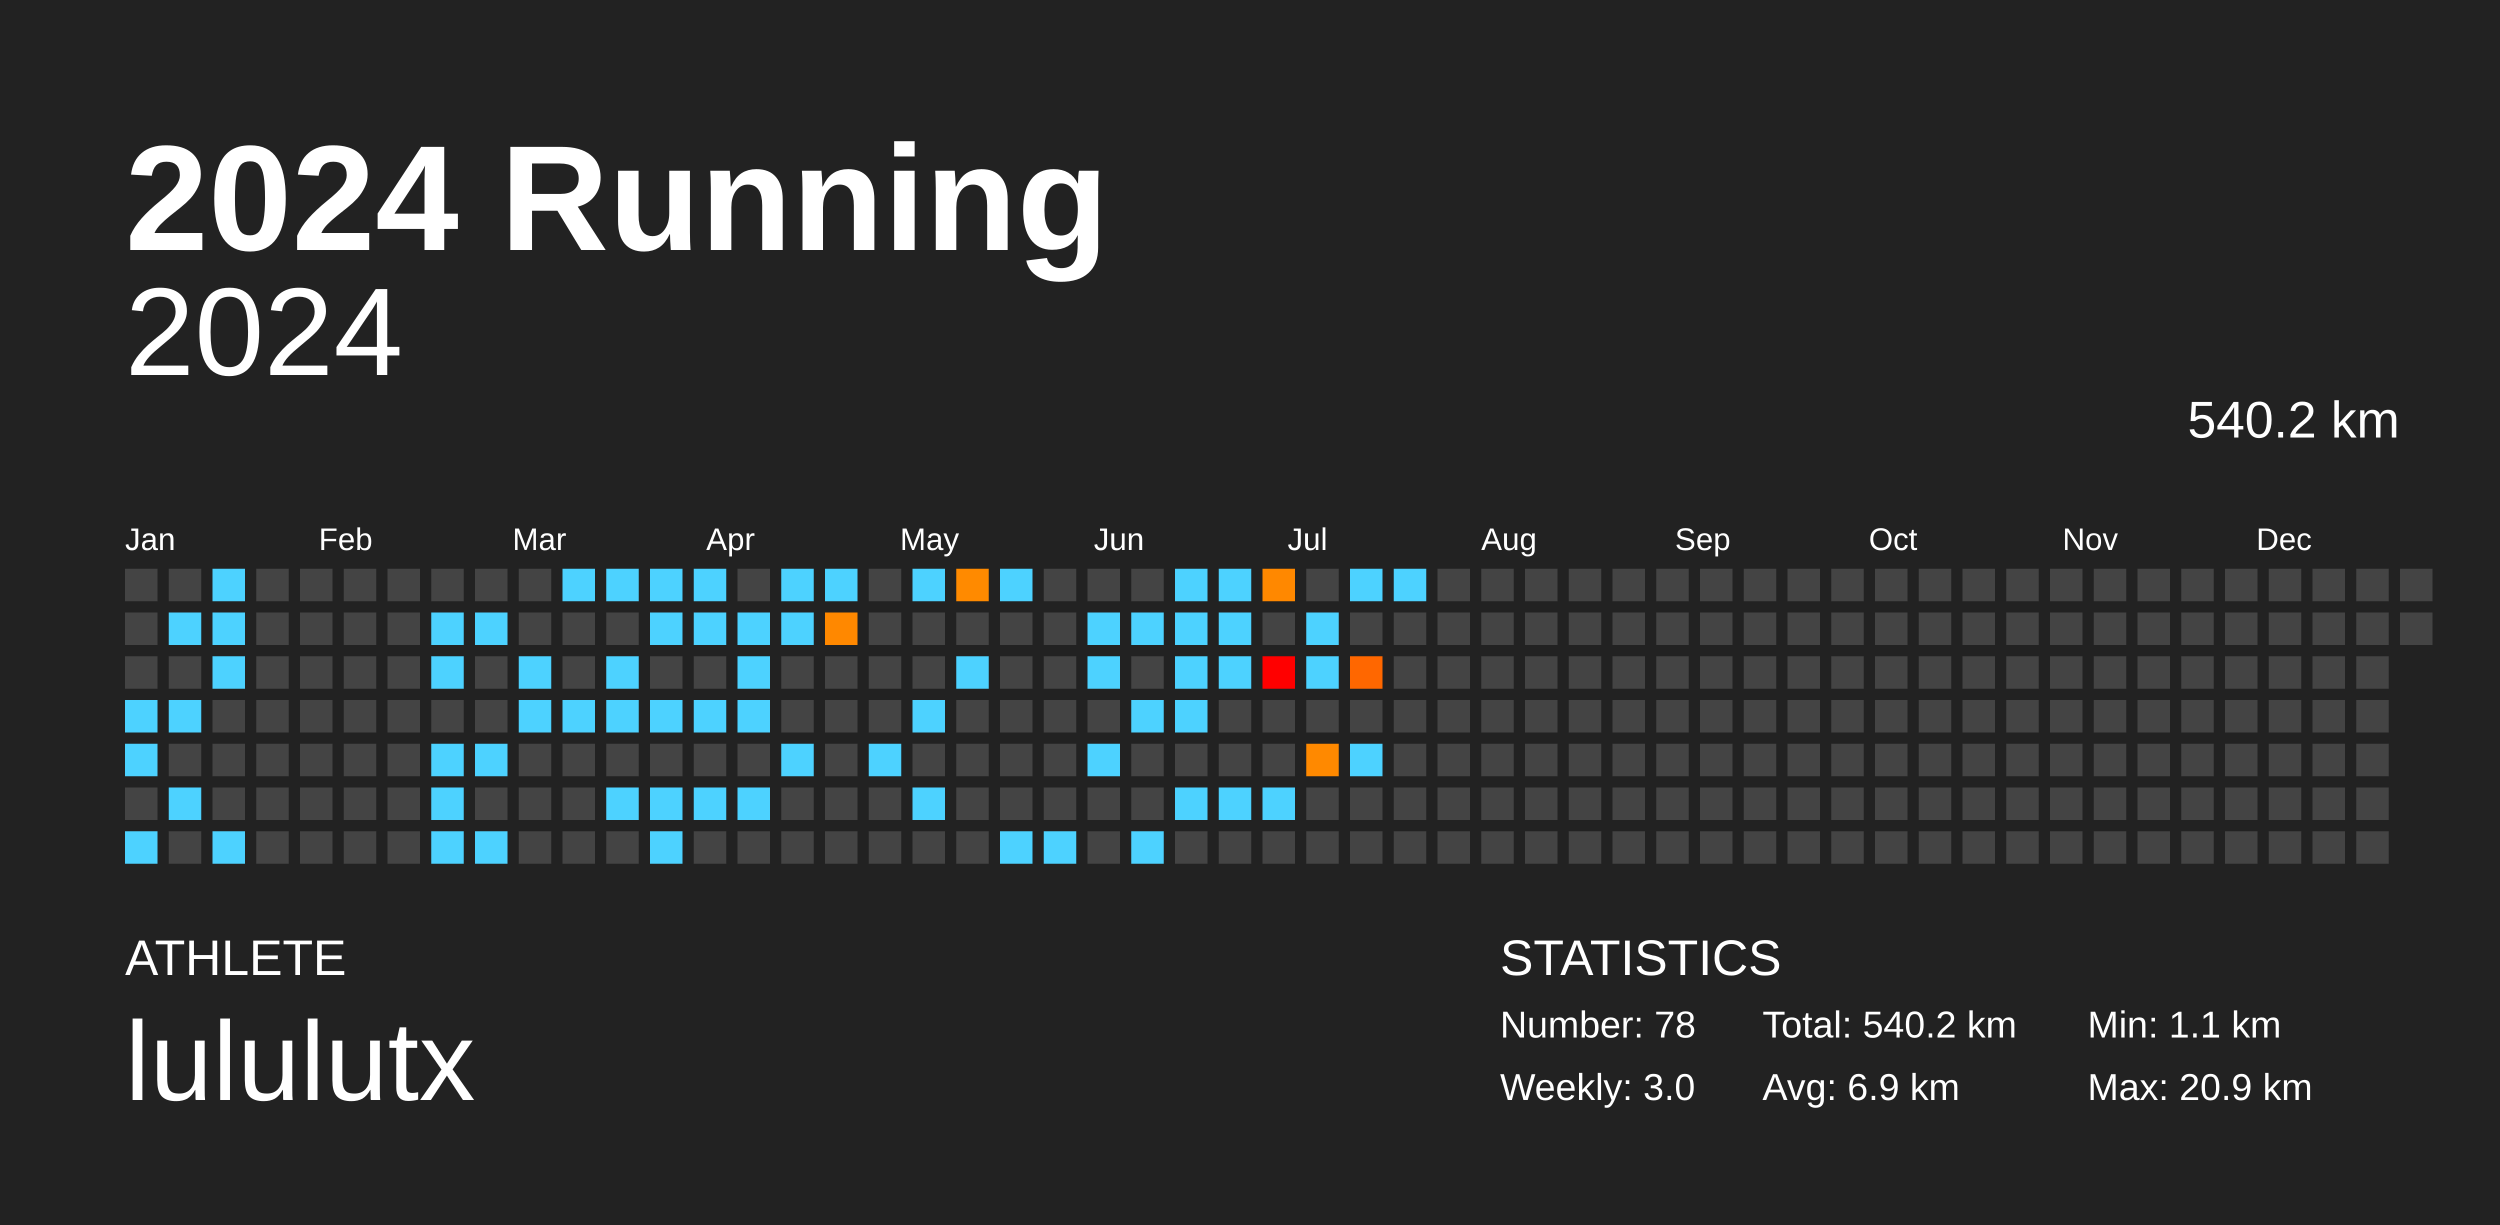
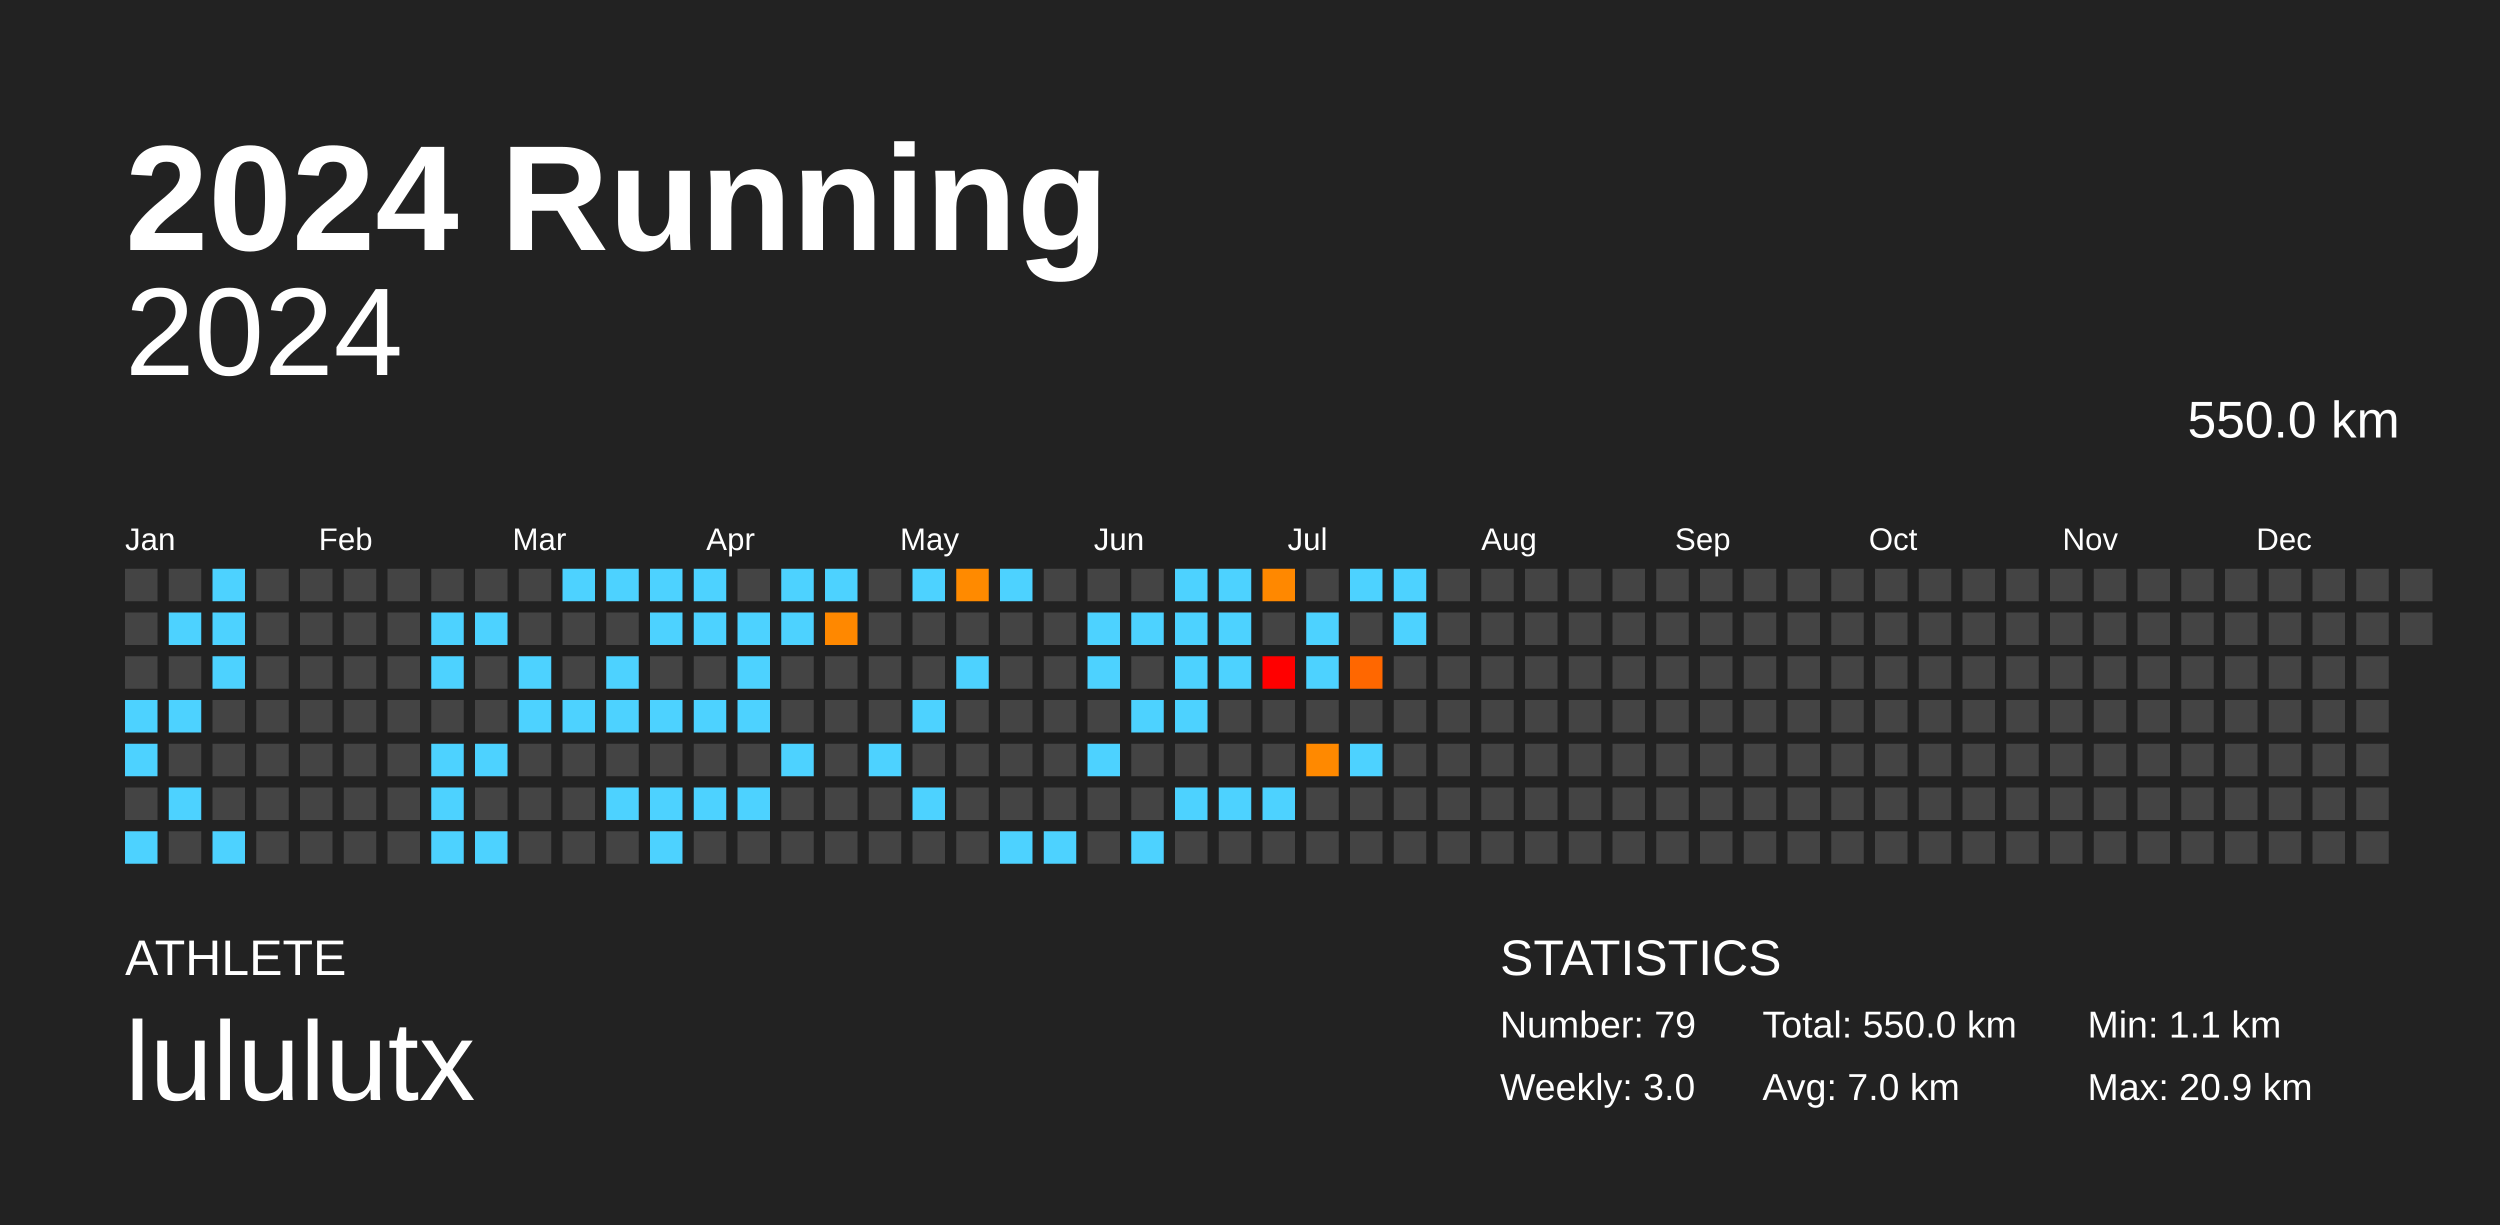
<svg xmlns="http://www.w3.org/2000/svg" baseProfile="full" height="98mm" version="1.1" viewBox="0,0,200,98" width="200mm">
  <defs />
  <rect fill="#222222" height="98" width="200" x="0" y="0" />
  <text fill="#FFFFFF" style="font-size:12px; font-family:Arial; font-weight:bold;" x="10" y="20">2024 Running</text>
  <text fill="#FFFFFF" style="font-size:4px; font-family:Arial" x="10" y="78">ATHLETE</text>
  <text fill="#FFFFFF" style="font-size:9px; font-family:Arial" x="10" y="88">lululutx</text>
  <text fill="#FFFFFF" style="font-size:4px; font-family:Arial" x="120" y="78">STATISTICS</text>
-   <text fill="#FFFFFF" style="font-size:3px; font-family:Arial" x="120" y="83">Number: 78</text>
+   <text fill="#FFFFFF" style="font-size:3px; font-family:Arial" x="120" y="83">Number: 79</text>
  <text fill="#FFFFFF" style="font-size:3px; font-family:Arial" x="120" y="88">Weekly: 3.0</text>
-   <text fill="#FFFFFF" style="font-size:3px; font-family:Arial" x="141" y="83">Total: 540.2 km</text>
-   <text fill="#FFFFFF" style="font-size:3px; font-family:Arial" x="141" y="88">Avg: 6.9 km</text>
+   <text fill="#FFFFFF" style="font-size:3px; font-family:Arial" x="141" y="83">Total: 550.0 km</text>
+   <text fill="#FFFFFF" style="font-size:3px; font-family:Arial" x="141" y="88">Avg: 7.0 km</text>
  <text fill="#FFFFFF" style="font-size:3px; font-family:Arial" x="167" y="83">Min: 1.1 km</text>
  <text fill="#FFFFFF" style="font-size:3px; font-family:Arial" x="167" y="88">Max: 20.9 km</text>
  <text alignment-baseline="hanging" fill="#FFFFFF" style="font-size:10.0px; font-family:Arial;" x="10" y="30">2024</text>
-   <text alignment-baseline="hanging" fill="#FFFFFF" style="font-size:4.125px; font-family:Arial;" x="175" y="35">540.2 km</text>
+   <text alignment-baseline="hanging" fill="#FFFFFF" style="font-size:4.125px; font-family:Arial;" x="175" y="35">550.0 km</text>
  <text fill="#FFFFFF" style="font-size:2.5px; font-family:Arial" x="10.0" y="44">Jan</text>
  <text fill="#FFFFFF" style="font-size:2.5px; font-family:Arial" x="25.5" y="44">Feb</text>
  <text fill="#FFFFFF" style="font-size:2.5px; font-family:Arial" x="41.0" y="44">Mar</text>
  <text fill="#FFFFFF" style="font-size:2.5px; font-family:Arial" x="56.5" y="44">Apr</text>
  <text fill="#FFFFFF" style="font-size:2.5px; font-family:Arial" x="72.0" y="44">May</text>
  <text fill="#FFFFFF" style="font-size:2.5px; font-family:Arial" x="87.5" y="44">Jun</text>
  <text fill="#FFFFFF" style="font-size:2.5px; font-family:Arial" x="103.0" y="44">Jul</text>
  <text fill="#FFFFFF" style="font-size:2.5px; font-family:Arial" x="118.5" y="44">Aug</text>
  <text fill="#FFFFFF" style="font-size:2.5px; font-family:Arial" x="134.0" y="44">Sep</text>
  <text fill="#FFFFFF" style="font-size:2.5px; font-family:Arial" x="149.5" y="44">Oct</text>
  <text fill="#FFFFFF" style="font-size:2.5px; font-family:Arial" x="165.0" y="44">Nov</text>
  <text fill="#FFFFFF" style="font-size:2.5px; font-family:Arial" x="180.5" y="44">Dec</text>
  <rect fill="#444444" height="2.6" width="2.6" x="10.0" y="45.5" />
  <rect fill="#444444" height="2.6" width="2.6" x="10.0" y="49.0" />
  <rect fill="#444444" height="2.6" width="2.6" x="10.0" y="52.5" />
  <rect fill="#4dd2ff" height="2.6" width="2.6" x="10.0" y="56.0" />
  <rect fill="#4dd2ff" height="2.6" width="2.6" x="10.0" y="59.5" />
  <rect fill="#444444" height="2.6" width="2.6" x="10.0" y="63.0" />
  <rect fill="#4dd2ff" height="2.6" width="2.6" x="10.0" y="66.5" />
  <rect fill="#444444" height="2.6" width="2.6" x="13.5" y="45.5" />
  <rect fill="#4dd2ff" height="2.6" width="2.6" x="13.5" y="49.0" />
  <rect fill="#444444" height="2.6" width="2.6" x="13.5" y="52.5" />
  <rect fill="#4dd2ff" height="2.6" width="2.6" x="13.5" y="56.0" />
  <rect fill="#444444" height="2.6" width="2.6" x="13.5" y="59.5" />
  <rect fill="#4dd2ff" height="2.6" width="2.6" x="13.5" y="63.0" />
  <rect fill="#444444" height="2.6" width="2.6" x="13.5" y="66.5" />
  <rect fill="#4dd2ff" height="2.6" width="2.6" x="17.0" y="45.5" />
  <rect fill="#4dd2ff" height="2.6" width="2.6" x="17.0" y="49.0" />
  <rect fill="#4dd2ff" height="2.6" width="2.6" x="17.0" y="52.5" />
  <rect fill="#444444" height="2.6" width="2.6" x="17.0" y="56.0" />
  <rect fill="#444444" height="2.6" width="2.6" x="17.0" y="59.5" />
  <rect fill="#444444" height="2.6" width="2.6" x="17.0" y="63.0" />
  <rect fill="#4dd2ff" height="2.6" width="2.6" x="17.0" y="66.5" />
  <rect fill="#444444" height="2.6" width="2.6" x="20.5" y="45.5" />
  <rect fill="#444444" height="2.6" width="2.6" x="20.5" y="49.0" />
  <rect fill="#444444" height="2.6" width="2.6" x="20.5" y="52.5" />
  <rect fill="#444444" height="2.6" width="2.6" x="20.5" y="56.0" />
  <rect fill="#444444" height="2.6" width="2.6" x="20.5" y="59.5" />
  <rect fill="#444444" height="2.6" width="2.6" x="20.5" y="63.0" />
  <rect fill="#444444" height="2.6" width="2.6" x="20.5" y="66.5" />
  <rect fill="#444444" height="2.6" width="2.6" x="24.0" y="45.5" />
  <rect fill="#444444" height="2.6" width="2.6" x="24.0" y="49.0" />
  <rect fill="#444444" height="2.6" width="2.6" x="24.0" y="52.5" />
  <rect fill="#444444" height="2.6" width="2.6" x="24.0" y="56.0" />
  <rect fill="#444444" height="2.6" width="2.6" x="24.0" y="59.5" />
  <rect fill="#444444" height="2.6" width="2.6" x="24.0" y="63.0" />
  <rect fill="#444444" height="2.6" width="2.6" x="24.0" y="66.5" />
  <rect fill="#444444" height="2.6" width="2.6" x="27.5" y="45.5" />
  <rect fill="#444444" height="2.6" width="2.6" x="27.5" y="49.0" />
  <rect fill="#444444" height="2.6" width="2.6" x="27.5" y="52.5" />
  <rect fill="#444444" height="2.6" width="2.6" x="27.5" y="56.0" />
  <rect fill="#444444" height="2.6" width="2.6" x="27.5" y="59.5" />
  <rect fill="#444444" height="2.6" width="2.6" x="27.5" y="63.0" />
  <rect fill="#444444" height="2.6" width="2.6" x="27.5" y="66.5" />
  <rect fill="#444444" height="2.6" width="2.6" x="31.0" y="45.5" />
  <rect fill="#444444" height="2.6" width="2.6" x="31.0" y="49.0" />
  <rect fill="#444444" height="2.6" width="2.6" x="31.0" y="52.5" />
  <rect fill="#444444" height="2.6" width="2.6" x="31.0" y="56.0" />
  <rect fill="#444444" height="2.6" width="2.6" x="31.0" y="59.5" />
  <rect fill="#444444" height="2.6" width="2.6" x="31.0" y="63.0" />
  <rect fill="#444444" height="2.6" width="2.6" x="31.0" y="66.5" />
  <rect fill="#444444" height="2.6" width="2.6" x="34.5" y="45.5" />
  <rect fill="#4dd2ff" height="2.6" width="2.6" x="34.5" y="49.0" />
  <rect fill="#4dd2ff" height="2.6" width="2.6" x="34.5" y="52.5" />
  <rect fill="#444444" height="2.6" width="2.6" x="34.5" y="56.0" />
  <rect fill="#4dd2ff" height="2.6" width="2.6" x="34.5" y="59.5" />
  <rect fill="#4dd2ff" height="2.6" width="2.6" x="34.5" y="63.0" />
  <rect fill="#4dd2ff" height="2.6" width="2.6" x="34.5" y="66.5" />
  <rect fill="#444444" height="2.6" width="2.6" x="38.0" y="45.5" />
  <rect fill="#4dd2ff" height="2.6" width="2.6" x="38.0" y="49.0" />
  <rect fill="#444444" height="2.6" width="2.6" x="38.0" y="52.5" />
  <rect fill="#444444" height="2.6" width="2.6" x="38.0" y="56.0" />
  <rect fill="#4dd2ff" height="2.6" width="2.6" x="38.0" y="59.5" />
  <rect fill="#444444" height="2.6" width="2.6" x="38.0" y="63.0" />
  <rect fill="#4dd2ff" height="2.6" width="2.6" x="38.0" y="66.5" />
  <rect fill="#444444" height="2.6" width="2.6" x="41.5" y="45.5" />
  <rect fill="#444444" height="2.6" width="2.6" x="41.5" y="49.0" />
  <rect fill="#4dd2ff" height="2.6" width="2.6" x="41.5" y="52.5" />
  <rect fill="#4dd2ff" height="2.6" width="2.6" x="41.5" y="56.0" />
  <rect fill="#444444" height="2.6" width="2.6" x="41.5" y="59.5" />
  <rect fill="#444444" height="2.6" width="2.6" x="41.5" y="63.0" />
  <rect fill="#444444" height="2.6" width="2.6" x="41.5" y="66.5" />
  <rect fill="#4dd2ff" height="2.6" width="2.6" x="45.0" y="45.5" />
  <rect fill="#444444" height="2.6" width="2.6" x="45.0" y="49.0" />
  <rect fill="#444444" height="2.6" width="2.6" x="45.0" y="52.5" />
  <rect fill="#4dd2ff" height="2.6" width="2.6" x="45.0" y="56.0" />
  <rect fill="#444444" height="2.6" width="2.6" x="45.0" y="59.5" />
  <rect fill="#444444" height="2.6" width="2.6" x="45.0" y="63.0" />
  <rect fill="#444444" height="2.6" width="2.6" x="45.0" y="66.5" />
  <rect fill="#4dd2ff" height="2.6" width="2.6" x="48.5" y="45.5" />
  <rect fill="#444444" height="2.6" width="2.6" x="48.5" y="49.0" />
  <rect fill="#4dd2ff" height="2.6" width="2.6" x="48.5" y="52.5" />
  <rect fill="#4dd2ff" height="2.6" width="2.6" x="48.5" y="56.0" />
  <rect fill="#444444" height="2.6" width="2.6" x="48.5" y="59.5" />
  <rect fill="#4dd2ff" height="2.6" width="2.6" x="48.5" y="63.0" />
  <rect fill="#444444" height="2.6" width="2.6" x="48.5" y="66.5" />
  <rect fill="#4dd2ff" height="2.6" width="2.6" x="52.0" y="45.5" />
  <rect fill="#4dd2ff" height="2.6" width="2.6" x="52.0" y="49.0" />
  <rect fill="#444444" height="2.6" width="2.6" x="52.0" y="52.5" />
  <rect fill="#4dd2ff" height="2.6" width="2.6" x="52.0" y="56.0" />
  <rect fill="#444444" height="2.6" width="2.6" x="52.0" y="59.5" />
  <rect fill="#4dd2ff" height="2.6" width="2.6" x="52.0" y="63.0" />
  <rect fill="#4dd2ff" height="2.6" width="2.6" x="52.0" y="66.5" />
  <rect fill="#4dd2ff" height="2.6" width="2.6" x="55.5" y="45.5" />
  <rect fill="#4dd2ff" height="2.6" width="2.6" x="55.5" y="49.0" />
  <rect fill="#444444" height="2.6" width="2.6" x="55.5" y="52.5" />
  <rect fill="#4dd2ff" height="2.6" width="2.6" x="55.5" y="56.0" />
  <rect fill="#444444" height="2.6" width="2.6" x="55.5" y="59.5" />
  <rect fill="#4dd2ff" height="2.6" width="2.6" x="55.5" y="63.0" />
  <rect fill="#444444" height="2.6" width="2.6" x="55.5" y="66.5" />
  <rect fill="#444444" height="2.6" width="2.6" x="59.0" y="45.5" />
  <rect fill="#4dd2ff" height="2.6" width="2.6" x="59.0" y="49.0" />
  <rect fill="#4dd2ff" height="2.6" width="2.6" x="59.0" y="52.5" />
  <rect fill="#4dd2ff" height="2.6" width="2.6" x="59.0" y="56.0" />
  <rect fill="#444444" height="2.6" width="2.6" x="59.0" y="59.5" />
  <rect fill="#4dd2ff" height="2.6" width="2.6" x="59.0" y="63.0" />
  <rect fill="#444444" height="2.6" width="2.6" x="59.0" y="66.5" />
  <rect fill="#4dd2ff" height="2.6" width="2.6" x="62.5" y="45.5" />
  <rect fill="#4dd2ff" height="2.6" width="2.6" x="62.5" y="49.0" />
  <rect fill="#444444" height="2.6" width="2.6" x="62.5" y="52.5" />
  <rect fill="#444444" height="2.6" width="2.6" x="62.5" y="56.0" />
  <rect fill="#4dd2ff" height="2.6" width="2.6" x="62.5" y="59.5" />
  <rect fill="#444444" height="2.6" width="2.6" x="62.5" y="63.0" />
  <rect fill="#444444" height="2.6" width="2.6" x="62.5" y="66.5" />
  <rect fill="#4dd2ff" height="2.6" width="2.6" x="66.0" y="45.5" />
  <rect fill="#ff8800" height="2.6" width="2.6" x="66.0" y="49.0" />
  <rect fill="#444444" height="2.6" width="2.6" x="66.0" y="52.5" />
  <rect fill="#444444" height="2.6" width="2.6" x="66.0" y="56.0" />
  <rect fill="#444444" height="2.6" width="2.6" x="66.0" y="59.5" />
  <rect fill="#444444" height="2.6" width="2.6" x="66.0" y="63.0" />
  <rect fill="#444444" height="2.6" width="2.6" x="66.0" y="66.5" />
  <rect fill="#444444" height="2.6" width="2.6" x="69.5" y="45.5" />
  <rect fill="#444444" height="2.6" width="2.6" x="69.5" y="49.0" />
  <rect fill="#444444" height="2.6" width="2.6" x="69.5" y="52.5" />
  <rect fill="#444444" height="2.6" width="2.6" x="69.5" y="56.0" />
  <rect fill="#4dd2ff" height="2.6" width="2.6" x="69.5" y="59.5" />
  <rect fill="#444444" height="2.6" width="2.6" x="69.5" y="63.0" />
  <rect fill="#444444" height="2.6" width="2.6" x="69.5" y="66.5" />
  <rect fill="#4dd2ff" height="2.6" width="2.6" x="73.0" y="45.5" />
  <rect fill="#444444" height="2.6" width="2.6" x="73.0" y="49.0" />
  <rect fill="#444444" height="2.6" width="2.6" x="73.0" y="52.5" />
  <rect fill="#4dd2ff" height="2.6" width="2.6" x="73.0" y="56.0" />
  <rect fill="#444444" height="2.6" width="2.6" x="73.0" y="59.5" />
  <rect fill="#4dd2ff" height="2.6" width="2.6" x="73.0" y="63.0" />
  <rect fill="#444444" height="2.6" width="2.6" x="73.0" y="66.5" />
  <rect fill="#ff8a00" height="2.6" width="2.6" x="76.5" y="45.5" />
  <rect fill="#444444" height="2.6" width="2.6" x="76.5" y="49.0" />
  <rect fill="#4dd2ff" height="2.6" width="2.6" x="76.5" y="52.5" />
  <rect fill="#444444" height="2.6" width="2.6" x="76.5" y="56.0" />
  <rect fill="#444444" height="2.6" width="2.6" x="76.5" y="59.5" />
  <rect fill="#444444" height="2.6" width="2.6" x="76.5" y="63.0" />
  <rect fill="#444444" height="2.6" width="2.6" x="76.5" y="66.5" />
  <rect fill="#4dd2ff" height="2.6" width="2.6" x="80.0" y="45.5" />
  <rect fill="#444444" height="2.6" width="2.6" x="80.0" y="49.0" />
  <rect fill="#444444" height="2.6" width="2.6" x="80.0" y="52.5" />
  <rect fill="#444444" height="2.6" width="2.6" x="80.0" y="56.0" />
  <rect fill="#444444" height="2.6" width="2.6" x="80.0" y="59.5" />
  <rect fill="#444444" height="2.6" width="2.6" x="80.0" y="63.0" />
  <rect fill="#4dd2ff" height="2.6" width="2.6" x="80.0" y="66.5" />
  <rect fill="#444444" height="2.6" width="2.6" x="83.5" y="45.5" />
  <rect fill="#444444" height="2.6" width="2.6" x="83.5" y="49.0" />
  <rect fill="#444444" height="2.6" width="2.6" x="83.5" y="52.5" />
  <rect fill="#444444" height="2.6" width="2.6" x="83.5" y="56.0" />
  <rect fill="#444444" height="2.6" width="2.6" x="83.5" y="59.5" />
  <rect fill="#444444" height="2.6" width="2.6" x="83.5" y="63.0" />
  <rect fill="#4dd2ff" height="2.6" width="2.6" x="83.5" y="66.5" />
  <rect fill="#444444" height="2.6" width="2.6" x="87.0" y="45.5" />
  <rect fill="#4dd2ff" height="2.6" width="2.6" x="87.0" y="49.0" />
  <rect fill="#4dd2ff" height="2.6" width="2.6" x="87.0" y="52.5" />
  <rect fill="#444444" height="2.6" width="2.6" x="87.0" y="56.0" />
  <rect fill="#4dd2ff" height="2.6" width="2.6" x="87.0" y="59.5" />
  <rect fill="#444444" height="2.6" width="2.6" x="87.0" y="63.0" />
  <rect fill="#444444" height="2.6" width="2.6" x="87.0" y="66.5" />
  <rect fill="#444444" height="2.6" width="2.6" x="90.5" y="45.5" />
  <rect fill="#4dd2ff" height="2.6" width="2.6" x="90.5" y="49.0" />
  <rect fill="#444444" height="2.6" width="2.6" x="90.5" y="52.5" />
  <rect fill="#4dd2ff" height="2.6" width="2.6" x="90.5" y="56.0" />
  <rect fill="#444444" height="2.6" width="2.6" x="90.5" y="59.5" />
  <rect fill="#444444" height="2.6" width="2.6" x="90.5" y="63.0" />
  <rect fill="#4dd2ff" height="2.6" width="2.6" x="90.5" y="66.5" />
  <rect fill="#4dd2ff" height="2.6" width="2.6" x="94.0" y="45.5" />
  <rect fill="#4dd2ff" height="2.6" width="2.6" x="94.0" y="49.0" />
  <rect fill="#4dd2ff" height="2.6" width="2.6" x="94.0" y="52.5" />
  <rect fill="#4dd2ff" height="2.6" width="2.6" x="94.0" y="56.0" />
  <rect fill="#444444" height="2.6" width="2.6" x="94.0" y="59.5" />
  <rect fill="#4dd2ff" height="2.6" width="2.6" x="94.0" y="63.0" />
  <rect fill="#444444" height="2.6" width="2.6" x="94.0" y="66.5" />
  <rect fill="#4dd2ff" height="2.6" width="2.6" x="97.5" y="45.5" />
  <rect fill="#4dd2ff" height="2.6" width="2.6" x="97.5" y="49.0" />
  <rect fill="#4dd2ff" height="2.6" width="2.6" x="97.5" y="52.5" />
  <rect fill="#444444" height="2.6" width="2.6" x="97.5" y="56.0" />
  <rect fill="#444444" height="2.6" width="2.6" x="97.5" y="59.5" />
  <rect fill="#4dd2ff" height="2.6" width="2.6" x="97.5" y="63.0" />
  <rect fill="#444444" height="2.6" width="2.6" x="97.5" y="66.5" />
  <rect fill="#ff8800" height="2.6" width="2.6" x="101.0" y="45.5" />
  <rect fill="#444444" height="2.6" width="2.6" x="101.0" y="49.0" />
  <rect fill="red" height="2.6" width="2.6" x="101.0" y="52.5" />
  <rect fill="#444444" height="2.6" width="2.6" x="101.0" y="56.0" />
  <rect fill="#444444" height="2.6" width="2.6" x="101.0" y="59.5" />
  <rect fill="#4dd2ff" height="2.6" width="2.6" x="101.0" y="63.0" />
  <rect fill="#444444" height="2.6" width="2.6" x="101.0" y="66.5" />
  <rect fill="#444444" height="2.6" width="2.6" x="104.5" y="45.5" />
  <rect fill="#4dd2ff" height="2.6" width="2.6" x="104.5" y="49.0" />
  <rect fill="#4dd2ff" height="2.6" width="2.6" x="104.5" y="52.5" />
  <rect fill="#444444" height="2.6" width="2.6" x="104.5" y="56.0" />
  <rect fill="#ff8900" height="2.6" width="2.6" x="104.5" y="59.5" />
  <rect fill="#444444" height="2.6" width="2.6" x="104.5" y="63.0" />
  <rect fill="#444444" height="2.6" width="2.6" x="104.5" y="66.5" />
  <rect fill="#4dd2ff" height="2.6" width="2.6" x="108.0" y="45.5" />
  <rect fill="#444444" height="2.6" width="2.6" x="108.0" y="49.0" />
  <rect fill="#ff6700" height="2.6" width="2.6" x="108.0" y="52.5" />
  <rect fill="#444444" height="2.6" width="2.6" x="108.0" y="56.0" />
  <rect fill="#4dd2ff" height="2.6" width="2.6" x="108.0" y="59.5" />
  <rect fill="#444444" height="2.6" width="2.6" x="108.0" y="63.0" />
  <rect fill="#444444" height="2.6" width="2.6" x="108.0" y="66.5" />
  <rect fill="#4dd2ff" height="2.6" width="2.6" x="111.5" y="45.5" />
-   <rect fill="#444444" height="2.6" width="2.6" x="111.5" y="49.0" />
+   <rect fill="#4dd2ff" height="2.6" width="2.6" x="111.5" y="49.0" />
  <rect fill="#444444" height="2.6" width="2.6" x="111.5" y="52.5" />
  <rect fill="#444444" height="2.6" width="2.6" x="111.5" y="56.0" />
  <rect fill="#444444" height="2.6" width="2.6" x="111.5" y="59.5" />
  <rect fill="#444444" height="2.6" width="2.6" x="111.5" y="63.0" />
  <rect fill="#444444" height="2.6" width="2.6" x="111.5" y="66.5" />
  <rect fill="#444444" height="2.6" width="2.6" x="115.0" y="45.5" />
  <rect fill="#444444" height="2.6" width="2.6" x="115.0" y="49.0" />
  <rect fill="#444444" height="2.6" width="2.6" x="115.0" y="52.5" />
  <rect fill="#444444" height="2.6" width="2.6" x="115.0" y="56.0" />
  <rect fill="#444444" height="2.6" width="2.6" x="115.0" y="59.5" />
  <rect fill="#444444" height="2.6" width="2.6" x="115.0" y="63.0" />
  <rect fill="#444444" height="2.6" width="2.6" x="115.0" y="66.5" />
  <rect fill="#444444" height="2.6" width="2.6" x="118.5" y="45.5" />
  <rect fill="#444444" height="2.6" width="2.6" x="118.5" y="49.0" />
  <rect fill="#444444" height="2.6" width="2.6" x="118.5" y="52.5" />
  <rect fill="#444444" height="2.6" width="2.6" x="118.5" y="56.0" />
  <rect fill="#444444" height="2.6" width="2.6" x="118.5" y="59.5" />
  <rect fill="#444444" height="2.6" width="2.6" x="118.5" y="63.0" />
  <rect fill="#444444" height="2.6" width="2.6" x="118.5" y="66.5" />
  <rect fill="#444444" height="2.6" width="2.6" x="122.0" y="45.5" />
  <rect fill="#444444" height="2.6" width="2.6" x="122.0" y="49.0" />
  <rect fill="#444444" height="2.6" width="2.6" x="122.0" y="52.5" />
  <rect fill="#444444" height="2.6" width="2.6" x="122.0" y="56.0" />
  <rect fill="#444444" height="2.6" width="2.6" x="122.0" y="59.5" />
  <rect fill="#444444" height="2.6" width="2.6" x="122.0" y="63.0" />
  <rect fill="#444444" height="2.6" width="2.6" x="122.0" y="66.5" />
  <rect fill="#444444" height="2.6" width="2.6" x="125.5" y="45.5" />
  <rect fill="#444444" height="2.6" width="2.6" x="125.5" y="49.0" />
  <rect fill="#444444" height="2.6" width="2.6" x="125.5" y="52.5" />
  <rect fill="#444444" height="2.6" width="2.6" x="125.5" y="56.0" />
  <rect fill="#444444" height="2.6" width="2.6" x="125.5" y="59.5" />
  <rect fill="#444444" height="2.6" width="2.6" x="125.5" y="63.0" />
  <rect fill="#444444" height="2.6" width="2.6" x="125.5" y="66.5" />
  <rect fill="#444444" height="2.6" width="2.6" x="129.0" y="45.5" />
  <rect fill="#444444" height="2.6" width="2.6" x="129.0" y="49.0" />
  <rect fill="#444444" height="2.6" width="2.6" x="129.0" y="52.5" />
  <rect fill="#444444" height="2.6" width="2.6" x="129.0" y="56.0" />
  <rect fill="#444444" height="2.6" width="2.6" x="129.0" y="59.5" />
  <rect fill="#444444" height="2.6" width="2.6" x="129.0" y="63.0" />
  <rect fill="#444444" height="2.6" width="2.6" x="129.0" y="66.5" />
  <rect fill="#444444" height="2.6" width="2.6" x="132.5" y="45.5" />
  <rect fill="#444444" height="2.6" width="2.6" x="132.5" y="49.0" />
  <rect fill="#444444" height="2.6" width="2.6" x="132.5" y="52.5" />
  <rect fill="#444444" height="2.6" width="2.6" x="132.5" y="56.0" />
  <rect fill="#444444" height="2.6" width="2.6" x="132.5" y="59.5" />
  <rect fill="#444444" height="2.6" width="2.6" x="132.5" y="63.0" />
  <rect fill="#444444" height="2.6" width="2.6" x="132.5" y="66.5" />
  <rect fill="#444444" height="2.6" width="2.6" x="136.0" y="45.5" />
  <rect fill="#444444" height="2.6" width="2.6" x="136.0" y="49.0" />
  <rect fill="#444444" height="2.6" width="2.6" x="136.0" y="52.5" />
  <rect fill="#444444" height="2.6" width="2.6" x="136.0" y="56.0" />
  <rect fill="#444444" height="2.6" width="2.6" x="136.0" y="59.5" />
  <rect fill="#444444" height="2.6" width="2.6" x="136.0" y="63.0" />
  <rect fill="#444444" height="2.6" width="2.6" x="136.0" y="66.5" />
  <rect fill="#444444" height="2.6" width="2.6" x="139.5" y="45.5" />
  <rect fill="#444444" height="2.6" width="2.6" x="139.5" y="49.0" />
  <rect fill="#444444" height="2.6" width="2.6" x="139.5" y="52.5" />
  <rect fill="#444444" height="2.6" width="2.6" x="139.5" y="56.0" />
  <rect fill="#444444" height="2.6" width="2.6" x="139.5" y="59.5" />
  <rect fill="#444444" height="2.6" width="2.6" x="139.5" y="63.0" />
  <rect fill="#444444" height="2.6" width="2.6" x="139.5" y="66.5" />
  <rect fill="#444444" height="2.6" width="2.6" x="143.0" y="45.5" />
  <rect fill="#444444" height="2.6" width="2.6" x="143.0" y="49.0" />
  <rect fill="#444444" height="2.6" width="2.6" x="143.0" y="52.5" />
  <rect fill="#444444" height="2.6" width="2.6" x="143.0" y="56.0" />
  <rect fill="#444444" height="2.6" width="2.6" x="143.0" y="59.5" />
  <rect fill="#444444" height="2.6" width="2.6" x="143.0" y="63.0" />
  <rect fill="#444444" height="2.6" width="2.6" x="143.0" y="66.5" />
  <rect fill="#444444" height="2.6" width="2.6" x="146.5" y="45.5" />
  <rect fill="#444444" height="2.6" width="2.6" x="146.5" y="49.0" />
  <rect fill="#444444" height="2.6" width="2.6" x="146.5" y="52.5" />
  <rect fill="#444444" height="2.6" width="2.6" x="146.5" y="56.0" />
  <rect fill="#444444" height="2.6" width="2.6" x="146.5" y="59.5" />
  <rect fill="#444444" height="2.6" width="2.6" x="146.5" y="63.0" />
  <rect fill="#444444" height="2.6" width="2.6" x="146.5" y="66.5" />
  <rect fill="#444444" height="2.6" width="2.6" x="150.0" y="45.5" />
  <rect fill="#444444" height="2.6" width="2.6" x="150.0" y="49.0" />
  <rect fill="#444444" height="2.6" width="2.6" x="150.0" y="52.5" />
  <rect fill="#444444" height="2.6" width="2.6" x="150.0" y="56.0" />
  <rect fill="#444444" height="2.6" width="2.6" x="150.0" y="59.5" />
  <rect fill="#444444" height="2.6" width="2.6" x="150.0" y="63.0" />
  <rect fill="#444444" height="2.6" width="2.6" x="150.0" y="66.5" />
  <rect fill="#444444" height="2.6" width="2.6" x="153.5" y="45.5" />
  <rect fill="#444444" height="2.6" width="2.6" x="153.5" y="49.0" />
  <rect fill="#444444" height="2.6" width="2.6" x="153.5" y="52.5" />
  <rect fill="#444444" height="2.6" width="2.6" x="153.5" y="56.0" />
  <rect fill="#444444" height="2.6" width="2.6" x="153.5" y="59.5" />
  <rect fill="#444444" height="2.6" width="2.6" x="153.5" y="63.0" />
  <rect fill="#444444" height="2.6" width="2.6" x="153.5" y="66.5" />
  <rect fill="#444444" height="2.6" width="2.6" x="157.0" y="45.5" />
  <rect fill="#444444" height="2.6" width="2.6" x="157.0" y="49.0" />
  <rect fill="#444444" height="2.6" width="2.6" x="157.0" y="52.5" />
  <rect fill="#444444" height="2.6" width="2.6" x="157.0" y="56.0" />
  <rect fill="#444444" height="2.6" width="2.6" x="157.0" y="59.5" />
  <rect fill="#444444" height="2.6" width="2.6" x="157.0" y="63.0" />
  <rect fill="#444444" height="2.6" width="2.6" x="157.0" y="66.5" />
  <rect fill="#444444" height="2.6" width="2.6" x="160.5" y="45.5" />
  <rect fill="#444444" height="2.6" width="2.6" x="160.5" y="49.0" />
  <rect fill="#444444" height="2.6" width="2.6" x="160.5" y="52.5" />
  <rect fill="#444444" height="2.6" width="2.6" x="160.5" y="56.0" />
  <rect fill="#444444" height="2.6" width="2.6" x="160.5" y="59.5" />
  <rect fill="#444444" height="2.6" width="2.6" x="160.5" y="63.0" />
  <rect fill="#444444" height="2.6" width="2.6" x="160.5" y="66.5" />
  <rect fill="#444444" height="2.6" width="2.6" x="164.0" y="45.5" />
  <rect fill="#444444" height="2.6" width="2.6" x="164.0" y="49.0" />
  <rect fill="#444444" height="2.6" width="2.6" x="164.0" y="52.5" />
  <rect fill="#444444" height="2.6" width="2.6" x="164.0" y="56.0" />
  <rect fill="#444444" height="2.6" width="2.6" x="164.0" y="59.5" />
  <rect fill="#444444" height="2.6" width="2.6" x="164.0" y="63.0" />
  <rect fill="#444444" height="2.6" width="2.6" x="164.0" y="66.5" />
  <rect fill="#444444" height="2.6" width="2.6" x="167.5" y="45.5" />
  <rect fill="#444444" height="2.6" width="2.6" x="167.5" y="49.0" />
  <rect fill="#444444" height="2.6" width="2.6" x="167.5" y="52.5" />
  <rect fill="#444444" height="2.6" width="2.6" x="167.5" y="56.0" />
  <rect fill="#444444" height="2.6" width="2.6" x="167.5" y="59.5" />
  <rect fill="#444444" height="2.6" width="2.6" x="167.5" y="63.0" />
  <rect fill="#444444" height="2.6" width="2.6" x="167.5" y="66.5" />
  <rect fill="#444444" height="2.6" width="2.6" x="171.0" y="45.5" />
  <rect fill="#444444" height="2.6" width="2.6" x="171.0" y="49.0" />
  <rect fill="#444444" height="2.6" width="2.6" x="171.0" y="52.5" />
  <rect fill="#444444" height="2.6" width="2.6" x="171.0" y="56.0" />
  <rect fill="#444444" height="2.6" width="2.6" x="171.0" y="59.5" />
  <rect fill="#444444" height="2.6" width="2.6" x="171.0" y="63.0" />
  <rect fill="#444444" height="2.6" width="2.6" x="171.0" y="66.5" />
  <rect fill="#444444" height="2.6" width="2.6" x="174.5" y="45.5" />
  <rect fill="#444444" height="2.6" width="2.6" x="174.5" y="49.0" />
  <rect fill="#444444" height="2.6" width="2.6" x="174.5" y="52.5" />
  <rect fill="#444444" height="2.6" width="2.6" x="174.5" y="56.0" />
  <rect fill="#444444" height="2.6" width="2.6" x="174.5" y="59.5" />
  <rect fill="#444444" height="2.6" width="2.6" x="174.5" y="63.0" />
  <rect fill="#444444" height="2.6" width="2.6" x="174.5" y="66.5" />
  <rect fill="#444444" height="2.6" width="2.6" x="178.0" y="45.5" />
  <rect fill="#444444" height="2.6" width="2.6" x="178.0" y="49.0" />
  <rect fill="#444444" height="2.6" width="2.6" x="178.0" y="52.5" />
  <rect fill="#444444" height="2.6" width="2.6" x="178.0" y="56.0" />
  <rect fill="#444444" height="2.6" width="2.6" x="178.0" y="59.5" />
  <rect fill="#444444" height="2.6" width="2.6" x="178.0" y="63.0" />
  <rect fill="#444444" height="2.6" width="2.6" x="178.0" y="66.5" />
  <rect fill="#444444" height="2.6" width="2.6" x="181.5" y="45.5" />
  <rect fill="#444444" height="2.6" width="2.6" x="181.5" y="49.0" />
  <rect fill="#444444" height="2.6" width="2.6" x="181.5" y="52.5" />
  <rect fill="#444444" height="2.6" width="2.6" x="181.5" y="56.0" />
  <rect fill="#444444" height="2.6" width="2.6" x="181.5" y="59.5" />
  <rect fill="#444444" height="2.6" width="2.6" x="181.5" y="63.0" />
  <rect fill="#444444" height="2.6" width="2.6" x="181.5" y="66.5" />
  <rect fill="#444444" height="2.6" width="2.6" x="185.0" y="45.5" />
  <rect fill="#444444" height="2.6" width="2.6" x="185.0" y="49.0" />
  <rect fill="#444444" height="2.6" width="2.6" x="185.0" y="52.5" />
  <rect fill="#444444" height="2.6" width="2.6" x="185.0" y="56.0" />
  <rect fill="#444444" height="2.6" width="2.6" x="185.0" y="59.5" />
  <rect fill="#444444" height="2.6" width="2.6" x="185.0" y="63.0" />
  <rect fill="#444444" height="2.6" width="2.6" x="185.0" y="66.5" />
  <rect fill="#444444" height="2.6" width="2.6" x="188.5" y="45.5" />
  <rect fill="#444444" height="2.6" width="2.6" x="188.5" y="49.0" />
  <rect fill="#444444" height="2.6" width="2.6" x="188.5" y="52.5" />
  <rect fill="#444444" height="2.6" width="2.6" x="188.5" y="56.0" />
  <rect fill="#444444" height="2.6" width="2.6" x="188.5" y="59.5" />
  <rect fill="#444444" height="2.6" width="2.6" x="188.5" y="63.0" />
  <rect fill="#444444" height="2.6" width="2.6" x="188.5" y="66.5" />
  <rect fill="#444444" height="2.6" width="2.6" x="192.0" y="45.5" />
  <rect fill="#444444" height="2.6" width="2.6" x="192.0" y="49.0" />
</svg>
